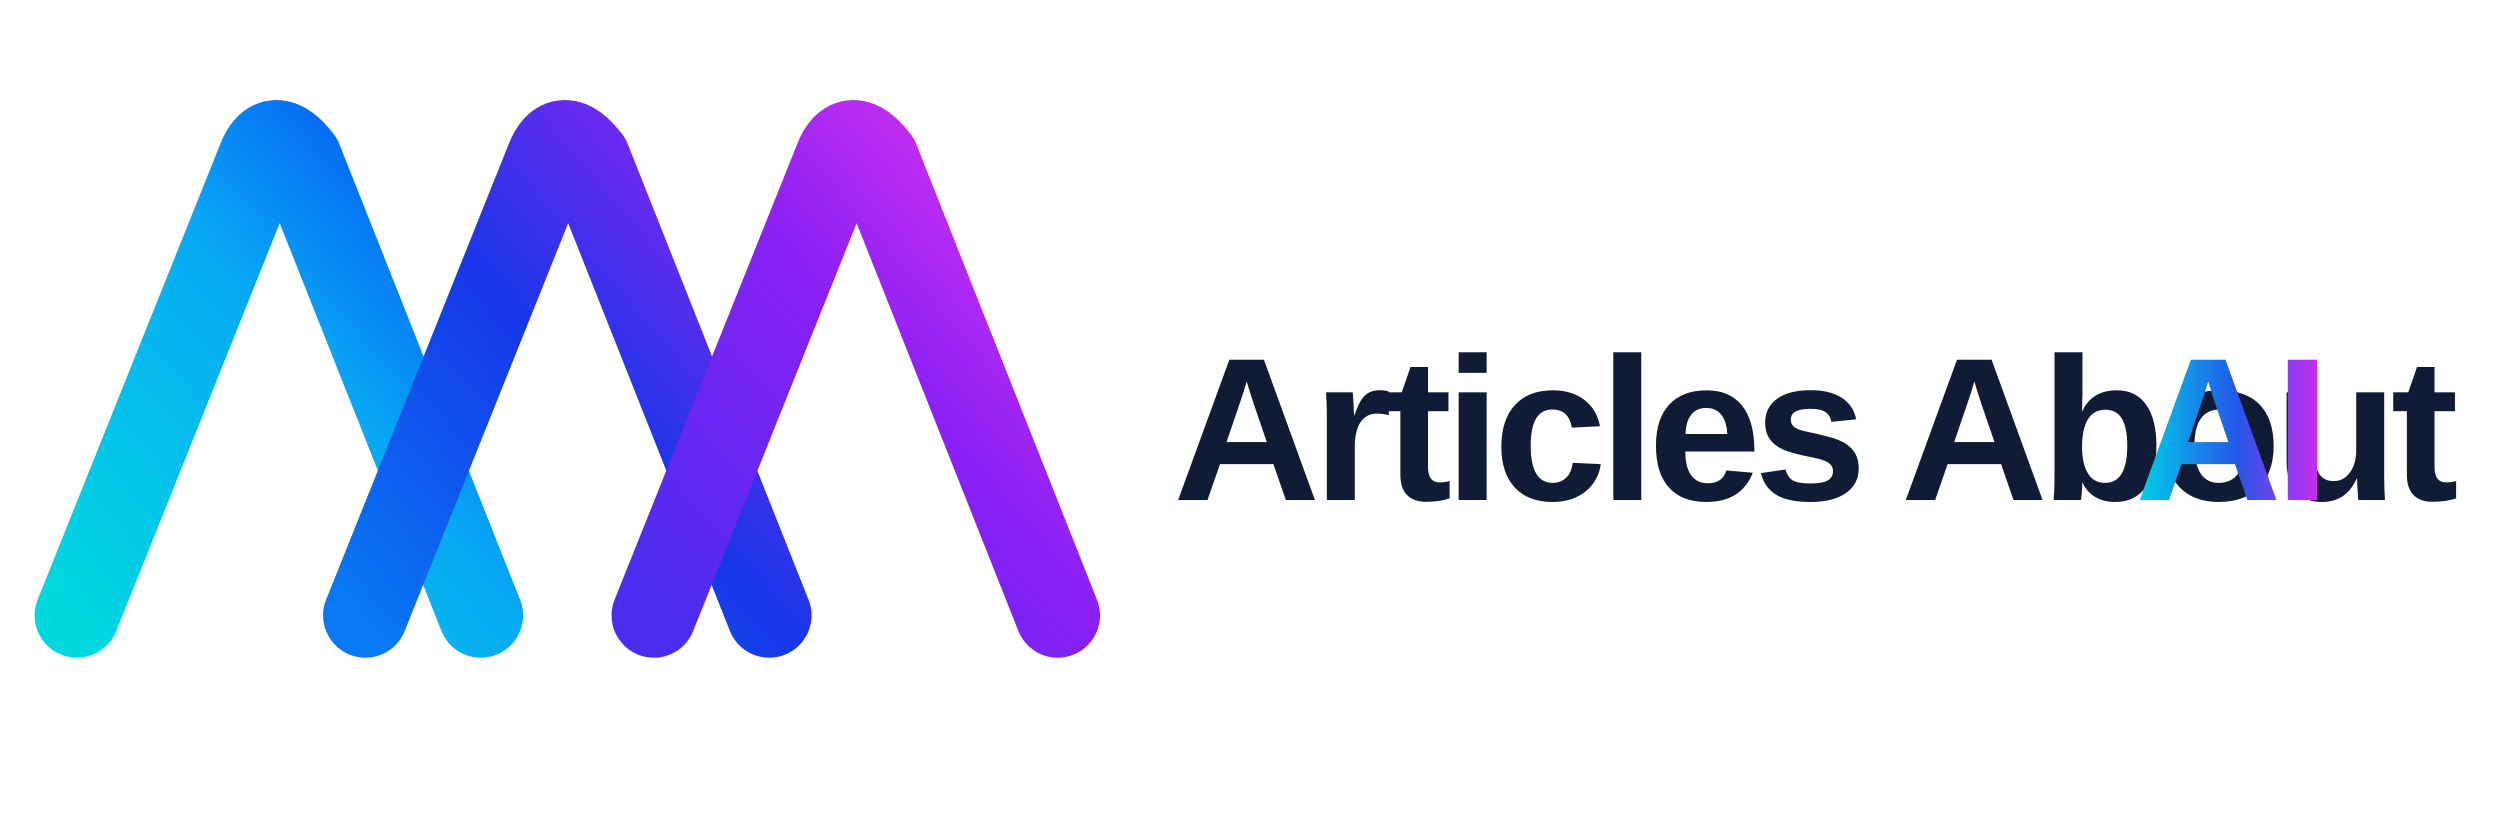
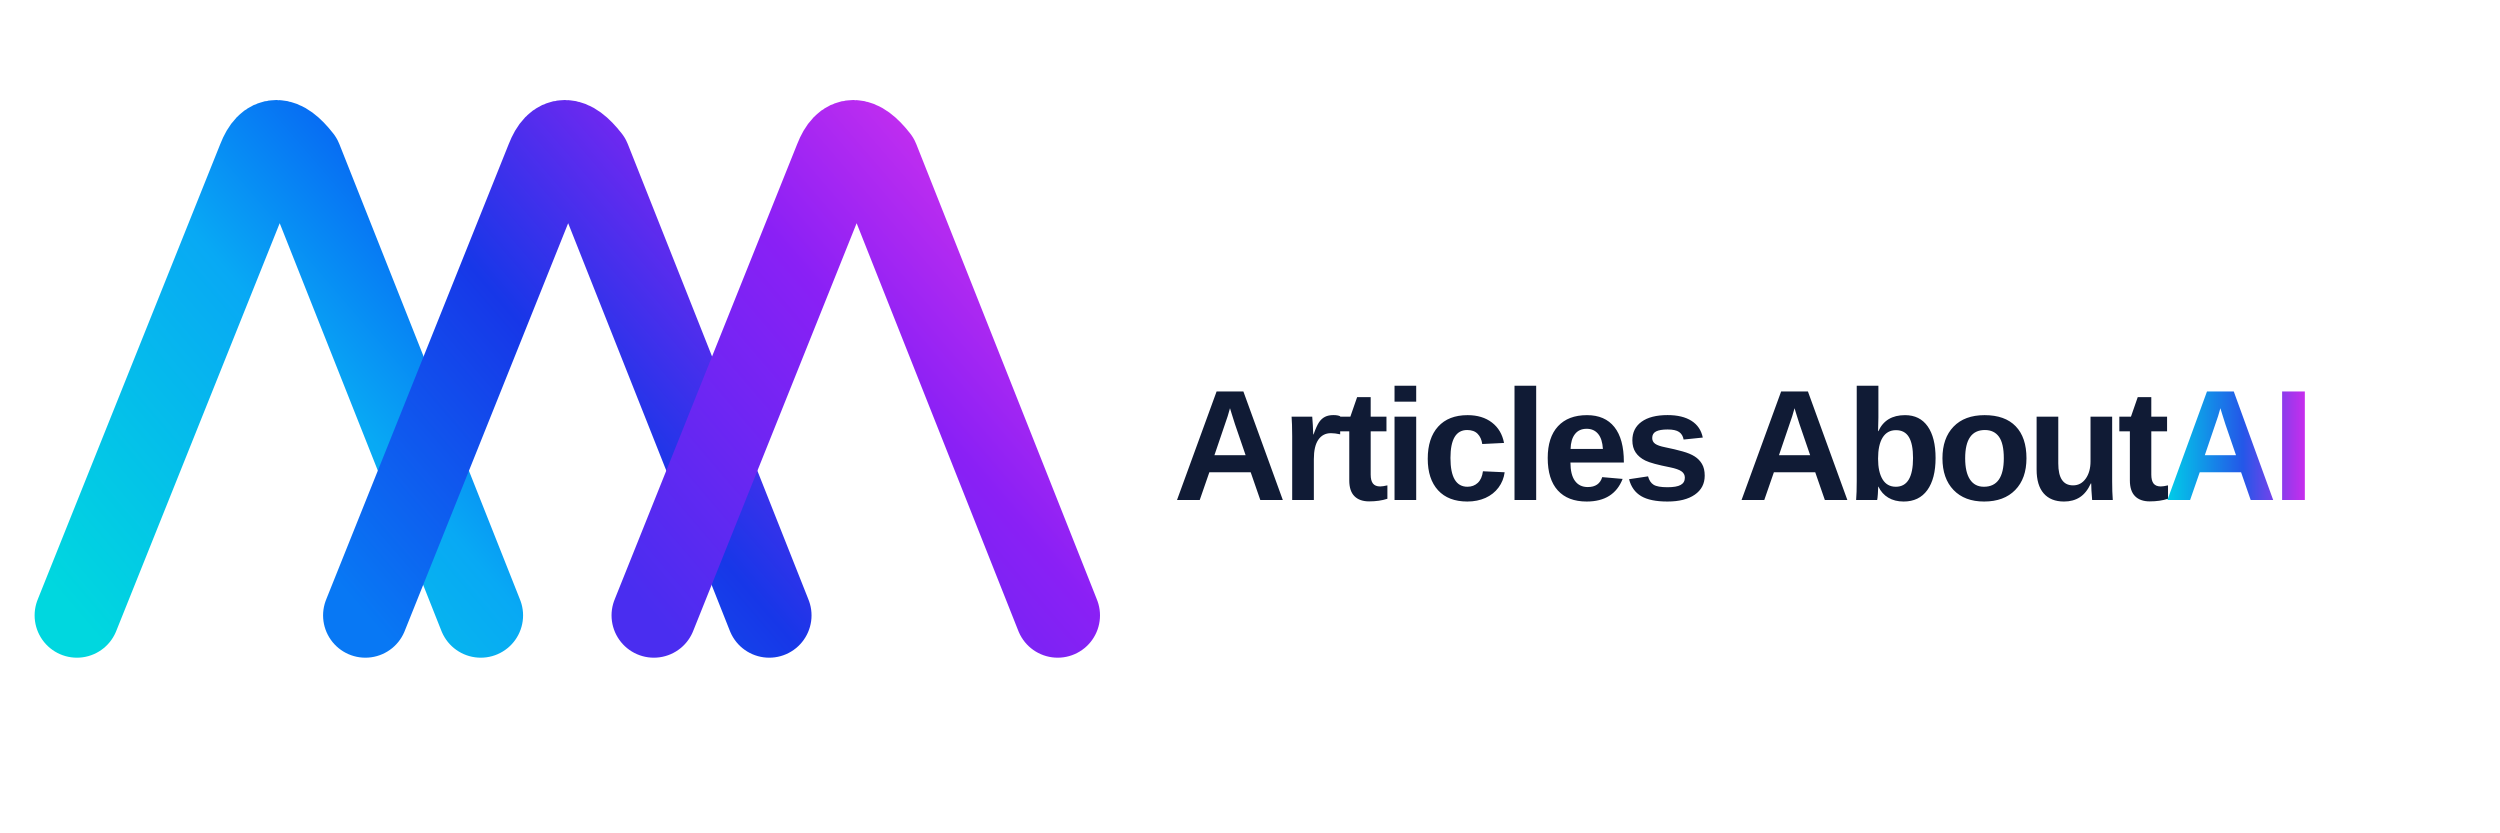
<svg xmlns="http://www.w3.org/2000/svg" viewBox="0 0 1300 433" role="img" aria-labelledby="title">
  <defs>
    <linearGradient id="cyanBlue" x1="0" y1="1" x2="1" y2="0">
      <stop stop-color="#00d7df" />
      <stop offset=".55" stop-color="#08a9f4" />
      <stop offset="1" stop-color="#0648f3" />
    </linearGradient>
    <linearGradient id="bluePurple" x1="0" y1="1" x2="1" y2="0">
      <stop stop-color="#0878f4" />
      <stop offset=".5" stop-color="#1737e8" />
      <stop offset="1" stop-color="#9b21f4" />
    </linearGradient>
    <linearGradient id="purplePink" x1="0" y1="1" x2="1" y2="0">
      <stop stop-color="#4a2df0" />
      <stop offset=".55" stop-color="#8a20f5" />
      <stop offset="1" stop-color="#df35ed" />
    </linearGradient>
    <linearGradient id="ai" x1="0" y1="0" x2="1" y2="0">
      <stop stop-color="#00cde8" />
      <stop offset=".55" stop-color="#2457e8" />
      <stop offset="1" stop-color="#c72ded" />
    </linearGradient>
  </defs>
  <g fill="none" stroke-linecap="round" stroke-linejoin="round" stroke-width="44">
    <path d="M40 320 L135 83 Q142 65 156 83 L250 320" stroke="url(#cyanBlue)" />
    <path d="M190 320 L285 83 Q292 65 306 83 L400 320" stroke="url(#bluePurple)" />
    <path d="M340 320 L435 83 Q442 65 456 83 L550 320" stroke="url(#purplePink)" />
  </g>
-   <text x="610" y="260" font-family="Arial,Helvetica,sans-serif" font-size="106" font-weight="800" letter-spacing="-4" fill="#101b35">Articles About</text>
-   <text x="1110" y="260" font-family="Arial,Helvetica,sans-serif" font-size="106" font-weight="800" letter-spacing="-4" fill="url(#ai)">AI</text>
+   <text x="610" y="260" font-family="Arial,Helvetica,sans-serif" font-size="82" font-weight="800" letter-spacing="-3" fill="#101b35">Articles About</text>
+   <text x="1125" y="260" font-family="Arial,Helvetica,sans-serif" font-size="82" font-weight="800" letter-spacing="-3" fill="url(#ai)">AI</text>
</svg>
